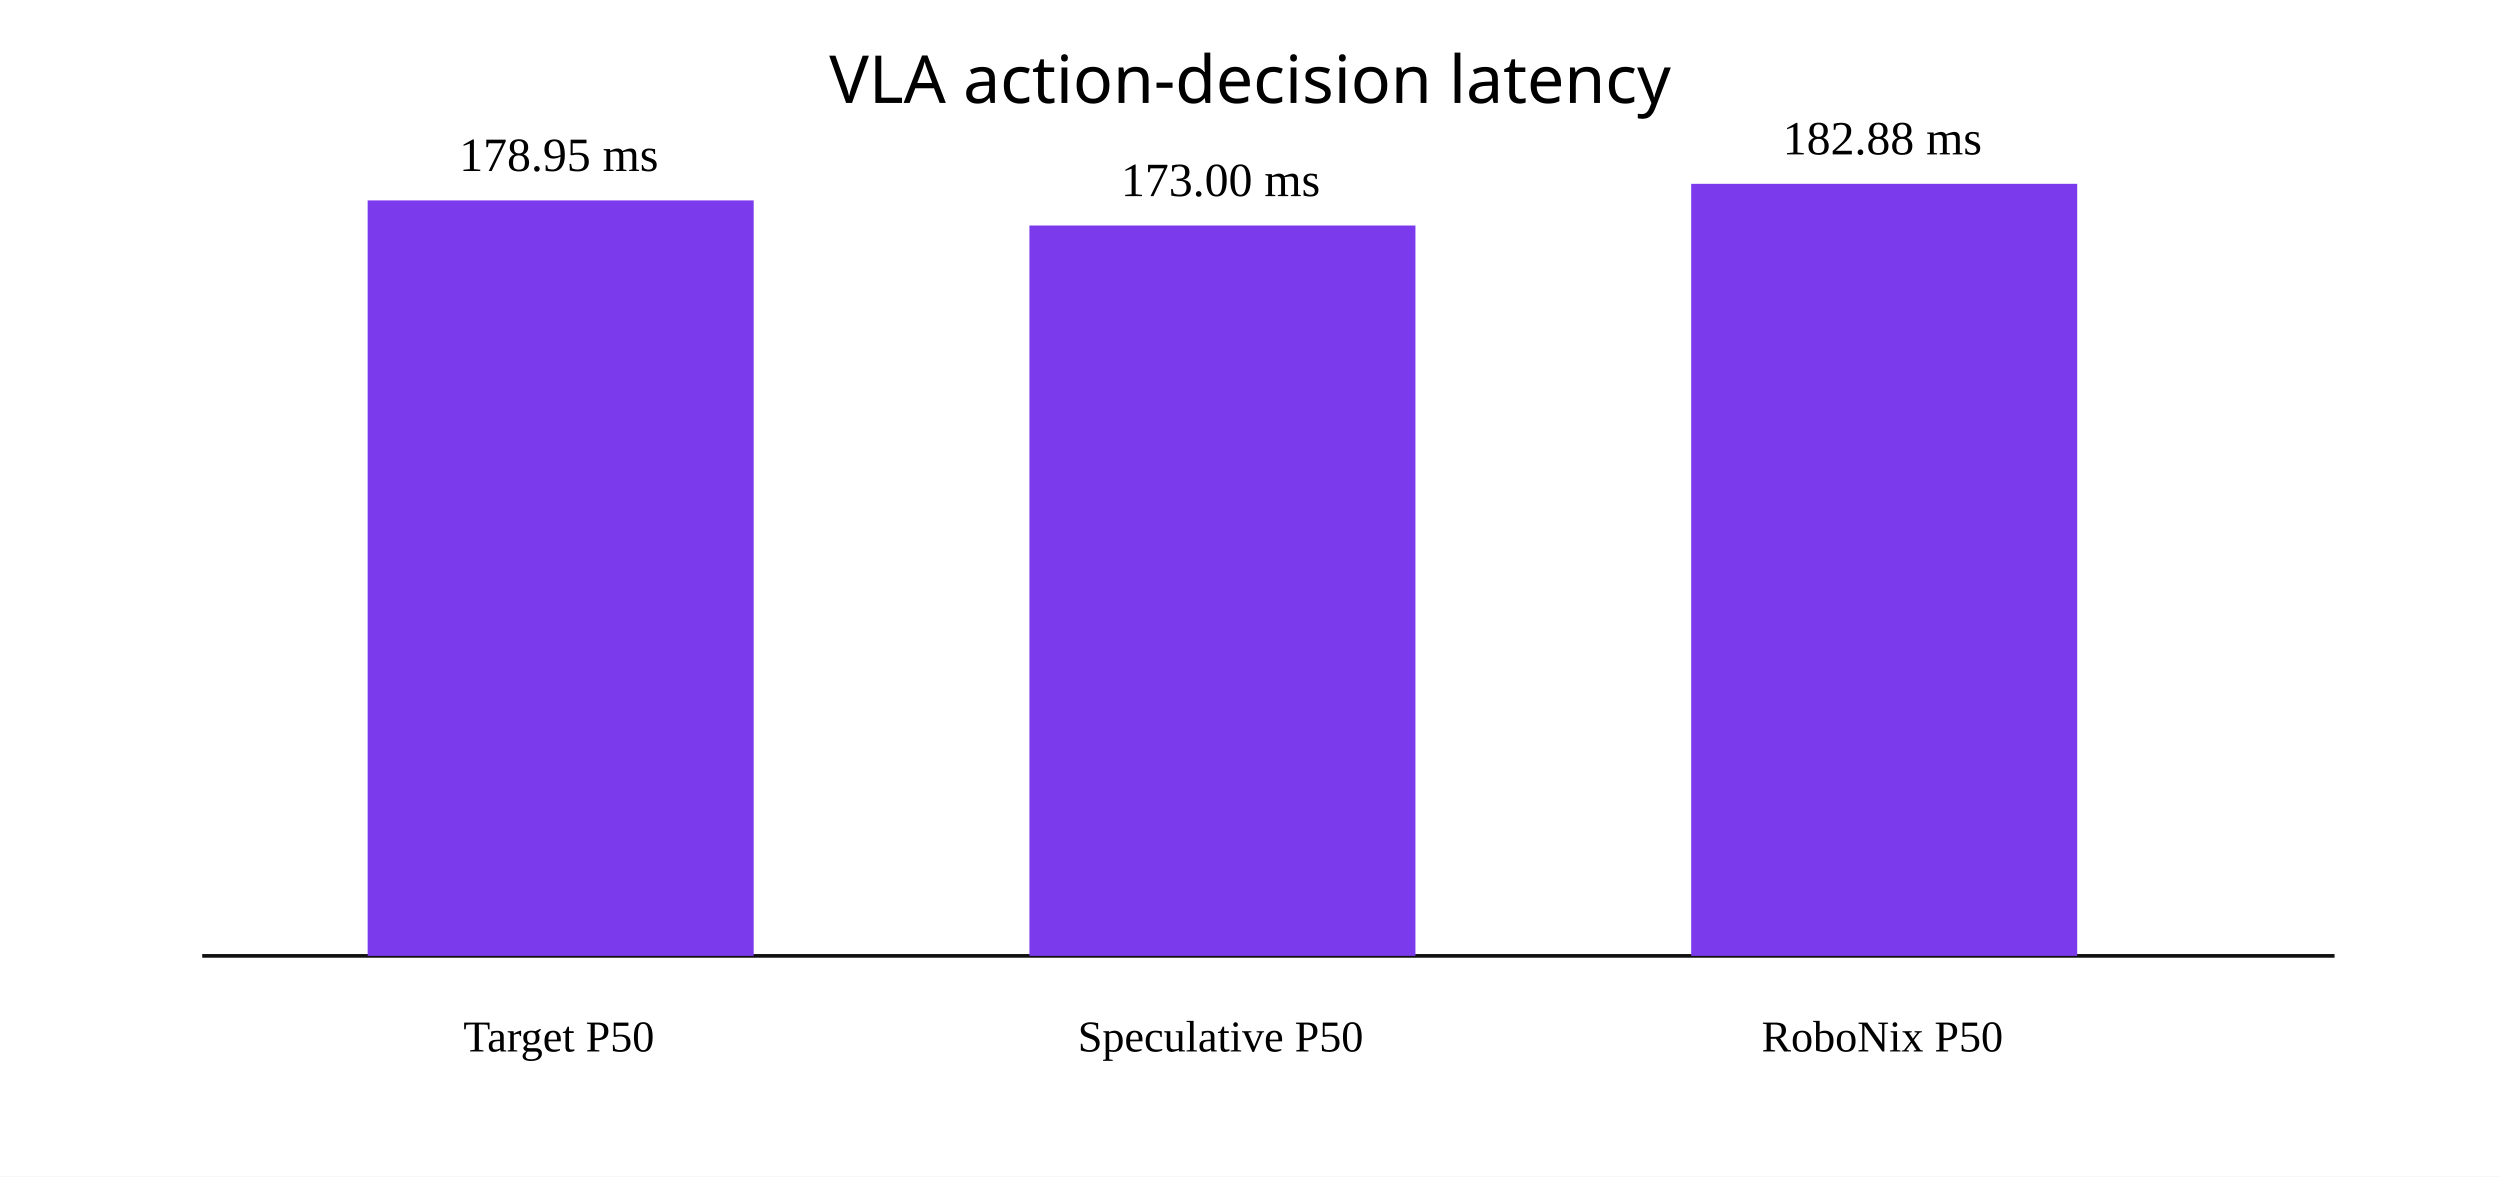
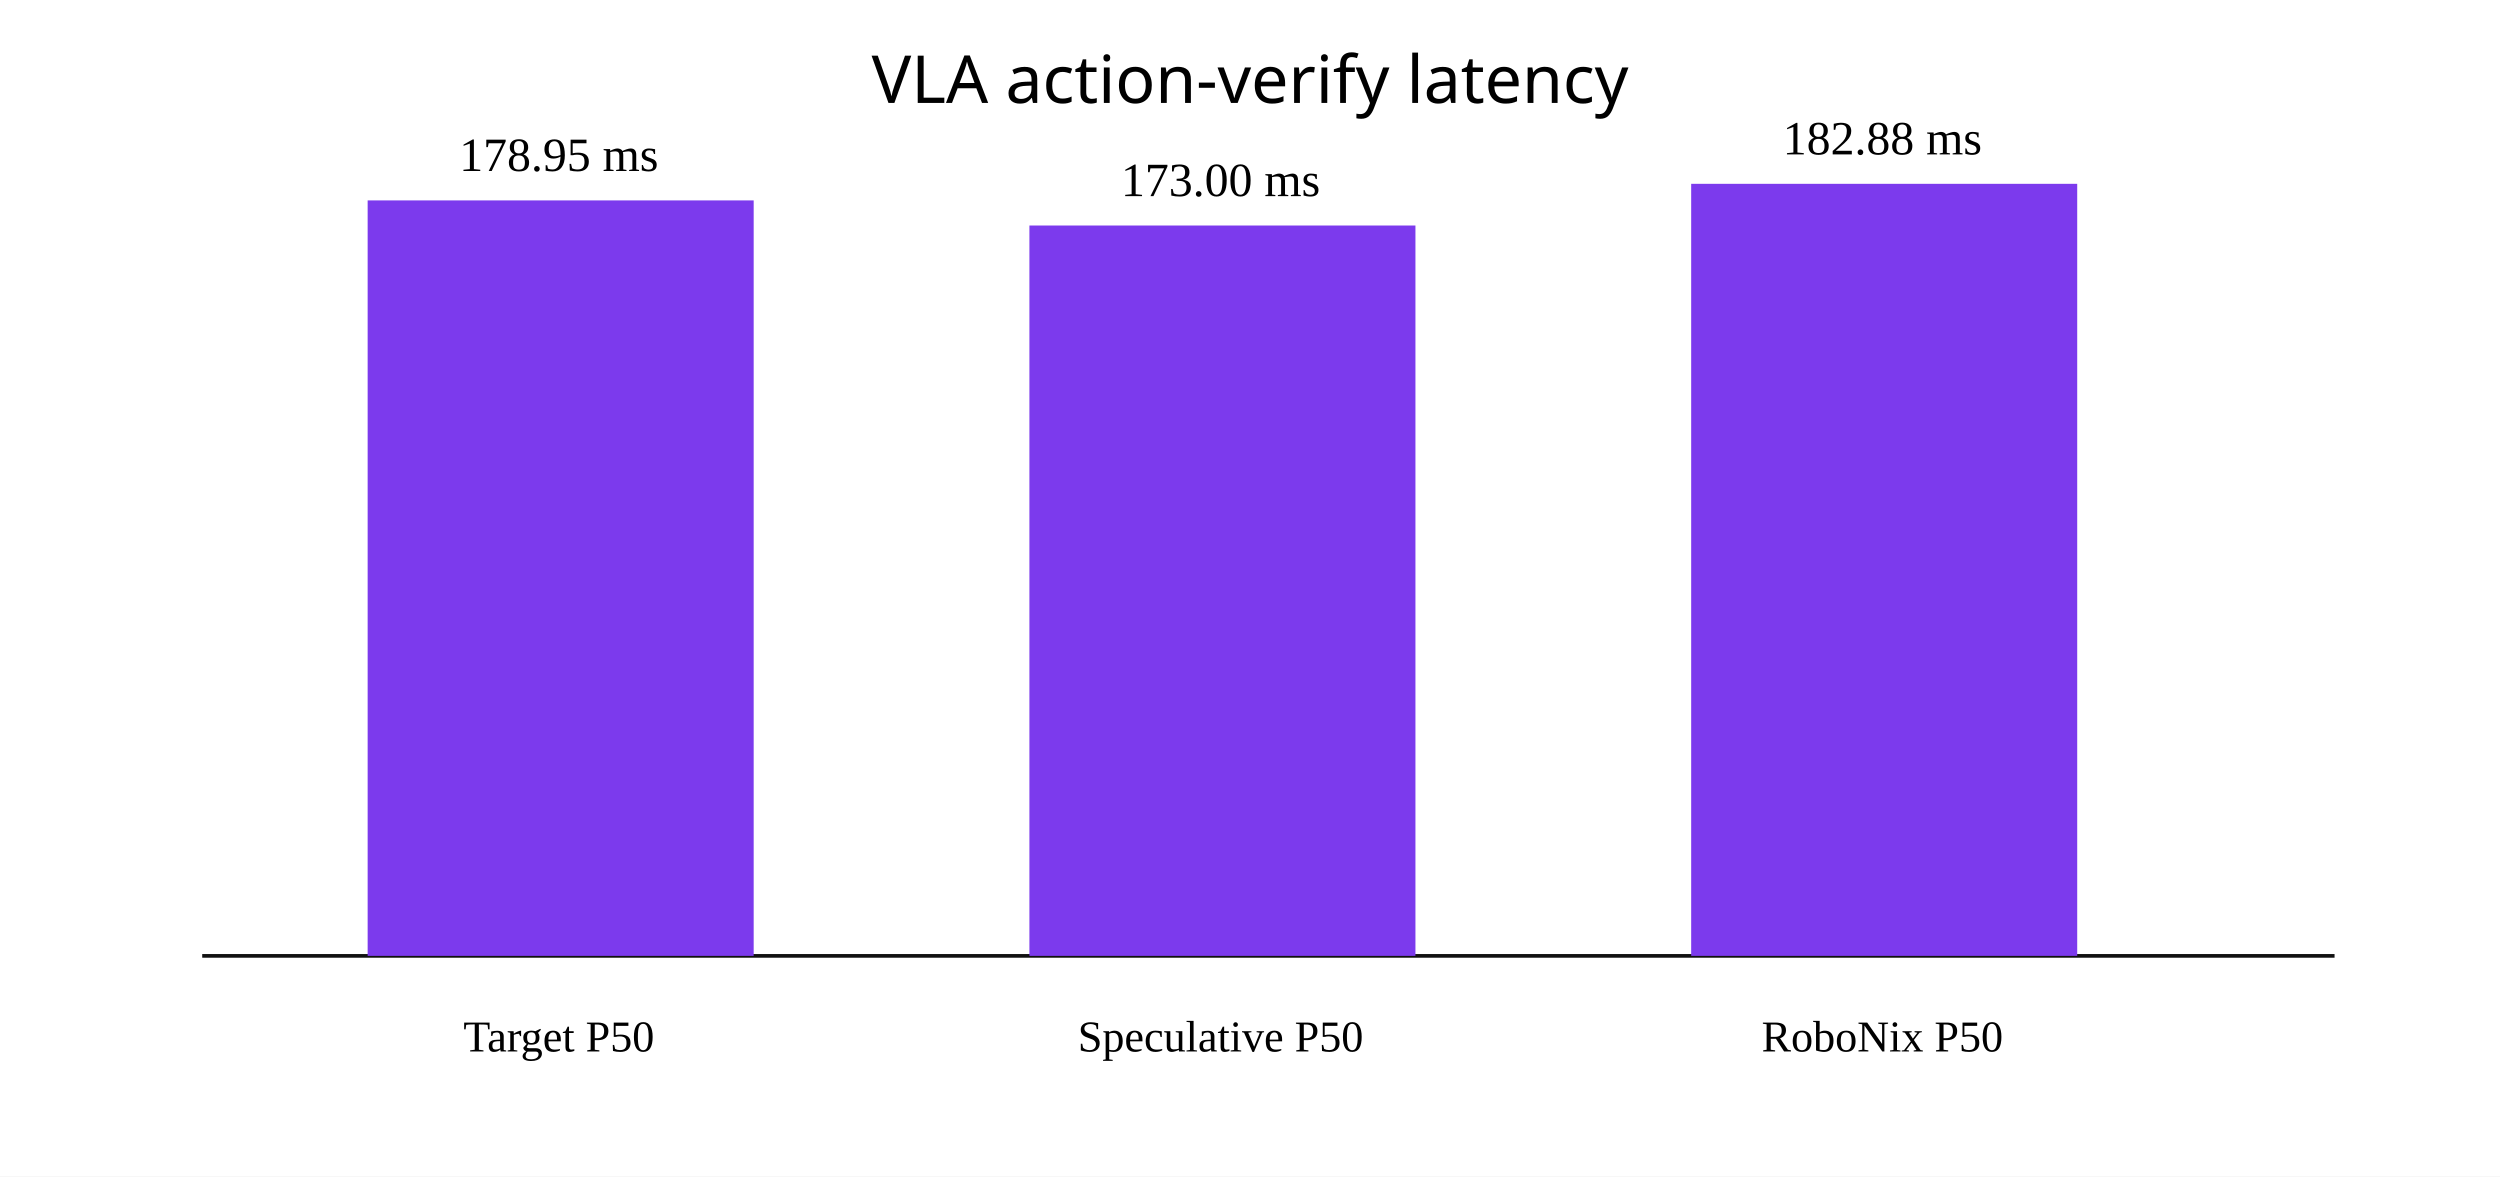
<svg xmlns="http://www.w3.org/2000/svg" width="680" height="320" viewBox="0 0 680 320">
  <rect width="680" height="320" fill="white" />
-   <text x="340" y="28" text-anchor="middle" font-family="sans-serif" font-size="18">VLA action-decision latency</text>
+   <text x="340" y="28" text-anchor="middle" font-family="sans-serif" font-size="18">VLA action-verify latency</text>
  <line x1="55" y1="260" x2="635" y2="260" stroke="#111" />
  <rect x="100" y="54.51" width="105" height="205.49" fill="#7c3aed" />
  <text x="152" y="46.51" text-anchor="middle" font-size="13">178.95 ms</text>
  <text x="152" y="286" text-anchor="middle" font-size="12">Target P50</text>
  <rect x="280" y="61.34" width="105" height="198.66" fill="#7c3aed" />
  <text x="332" y="53.34" text-anchor="middle" font-size="13">173.00 ms</text>
  <text x="332" y="286" text-anchor="middle" font-size="12">Speculative P50</text>
  <rect x="460" y="50.00" width="105" height="210.00" fill="#7c3aed" />
  <text x="512" y="42.00" text-anchor="middle" font-size="13">182.88 ms</text>
  <text x="512" y="286" text-anchor="middle" font-size="12">RoboNix P50</text>
</svg>
